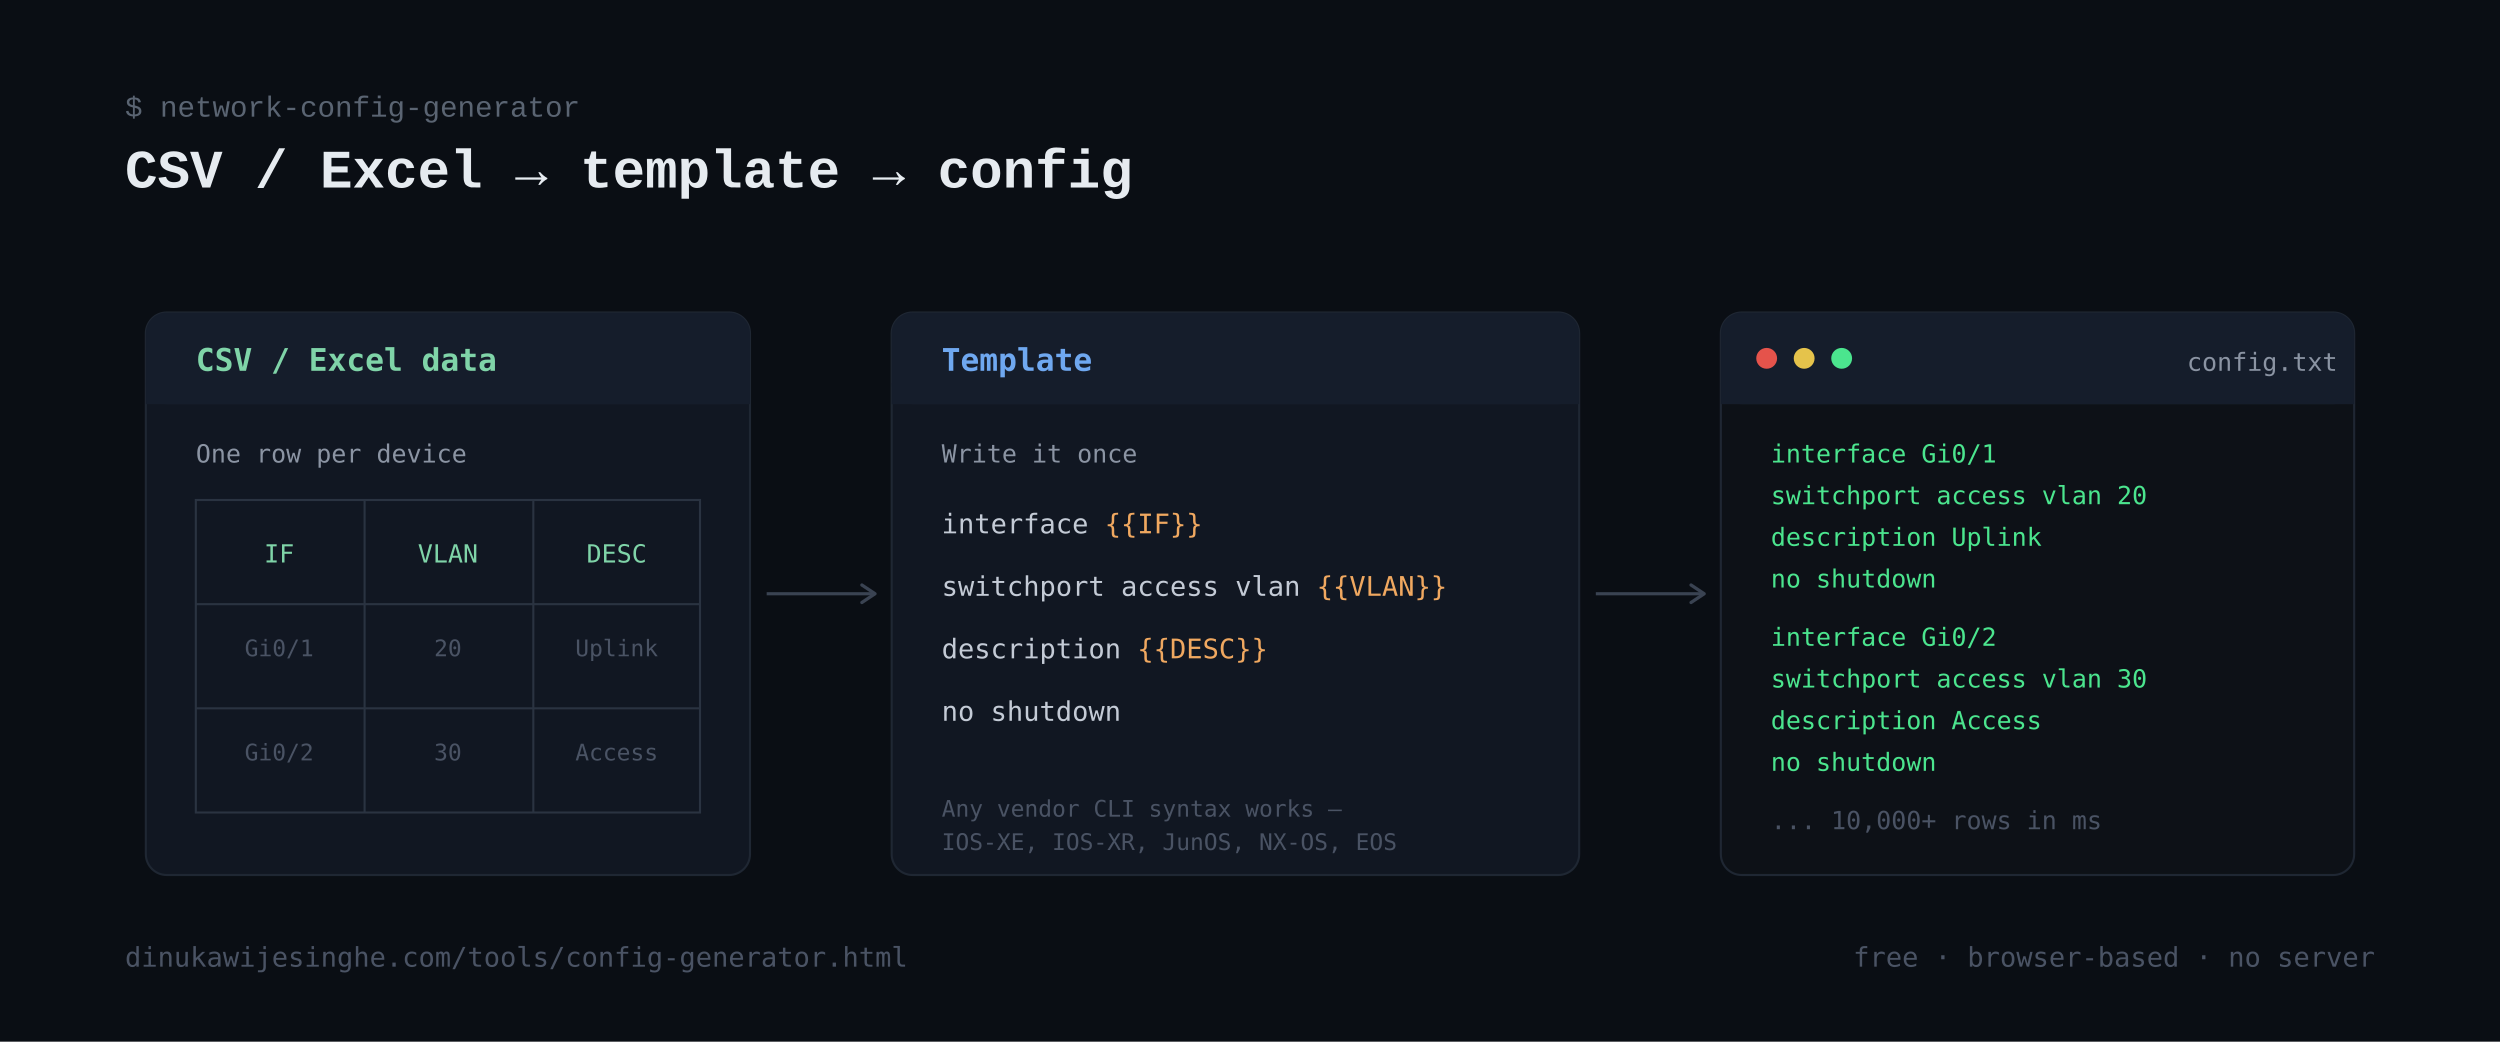
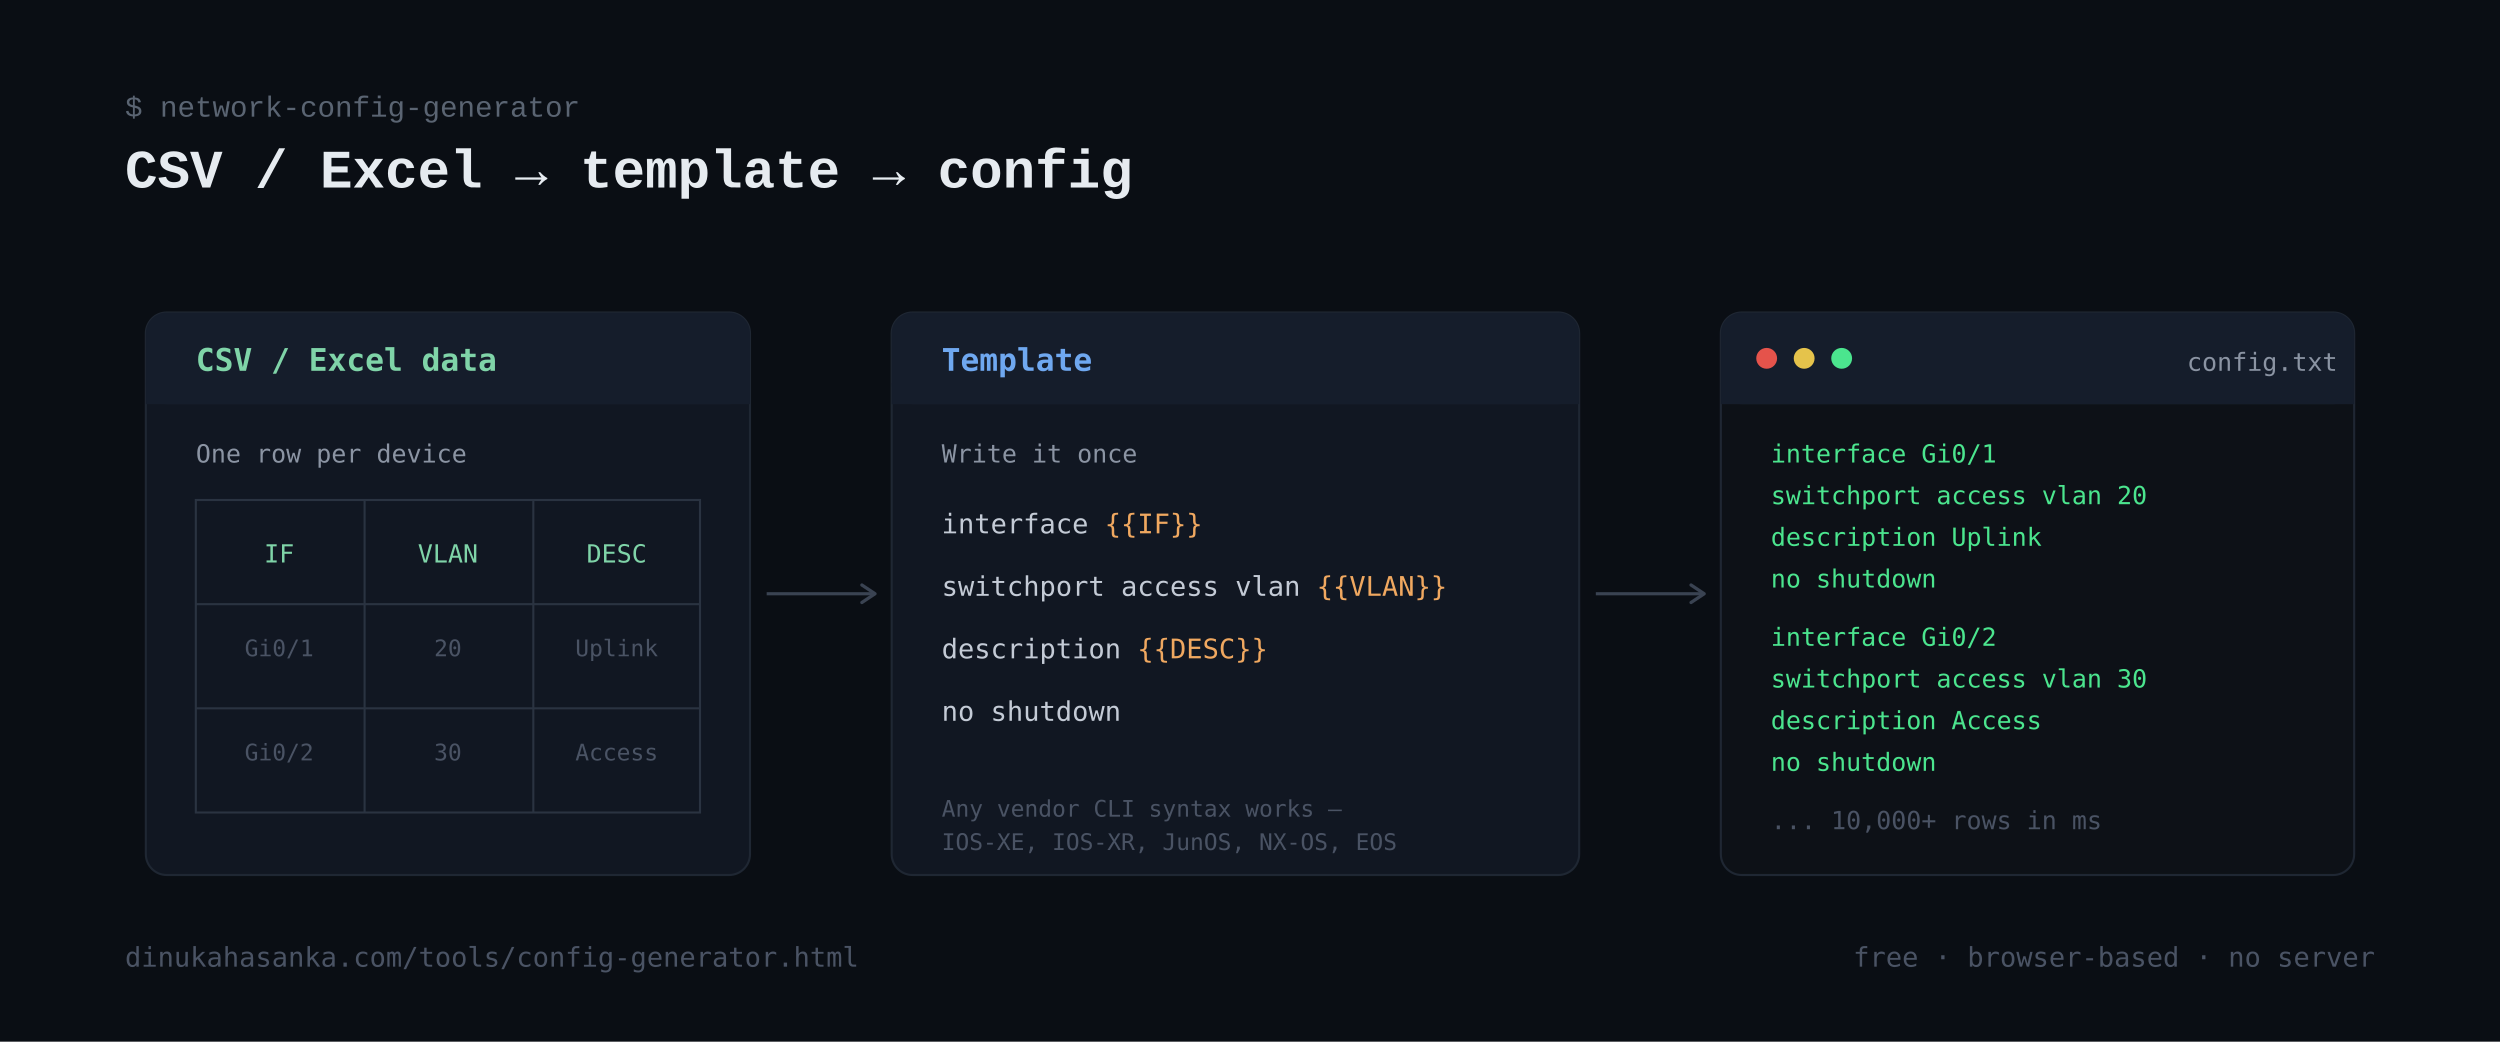
<svg xmlns="http://www.w3.org/2000/svg" width="1200" height="500" viewBox="0 0 1200 500" role="img">
  <defs>
    <marker id="arrow" viewBox="0 0 10 10" refX="8" refY="5" markerWidth="7" markerHeight="7" orient="auto-start-reverse">
      <path d="M2 1L8 5L2 9" fill="none" stroke="#3a4352" stroke-width="1.5" stroke-linecap="round" stroke-linejoin="round" />
    </marker>
  </defs>
  <rect x="0" y="0" width="1200" height="500" fill="#0a0e14" />
  <text x="60" y="56" font-family="'IBM Plex Mono', 'Courier New', monospace" font-size="14" fill="#5a6472">$ network-config-generator</text>
  <text x="60" y="90" font-family="'IBM Plex Mono', 'Courier New', monospace" font-size="26" font-weight="600" fill="#e6ebf0">CSV / Excel → template → config</text>
  <g>
    <rect x="70" y="150" width="290" height="270" rx="10" fill="#111722" stroke="#1f2733" stroke-width="1" />
    <rect x="70" y="150" width="290" height="44" rx="10" fill="#151d2b" />
    <rect x="70" y="184" width="290" height="10" fill="#151d2b" />
    <text x="94" y="178" font-family="'IBM Plex Mono', monospace" font-size="15" font-weight="600" fill="#7fd4a8">CSV / Excel data</text>
    <text x="94" y="222" font-family="'IBM Plex Mono', monospace" font-size="12" fill="#8b94a3">One row per device</text>
    <rect x="94" y="240" width="242" height="150" fill="none" stroke="#2a3341" stroke-width="1" />
    <line x1="175" y1="240" x2="175" y2="390" stroke="#2a3341" stroke-width="1" />
    <line x1="256" y1="240" x2="256" y2="390" stroke="#2a3341" stroke-width="1" />
    <line x1="94" y1="290" x2="336" y2="290" stroke="#2a3341" stroke-width="1" />
    <line x1="94" y1="340" x2="336" y2="340" stroke="#2a3341" stroke-width="1" />
    <text x="134" y="270" font-family="'IBM Plex Mono', monospace" font-size="12" fill="#7fd4a8" text-anchor="middle">IF</text>
    <text x="215" y="270" font-family="'IBM Plex Mono', monospace" font-size="12" fill="#7fd4a8" text-anchor="middle">VLAN</text>
    <text x="296" y="270" font-family="'IBM Plex Mono', monospace" font-size="12" fill="#7fd4a8" text-anchor="middle">DESC</text>
    <text x="134" y="315" font-family="'IBM Plex Mono', monospace" font-size="11" fill="#4a5364" text-anchor="middle">Gi0/1</text>
    <text x="215" y="315" font-family="'IBM Plex Mono', monospace" font-size="11" fill="#4a5364" text-anchor="middle">20</text>
    <text x="296" y="315" font-family="'IBM Plex Mono', monospace" font-size="11" fill="#4a5364" text-anchor="middle">Uplink</text>
    <text x="134" y="365" font-family="'IBM Plex Mono', monospace" font-size="11" fill="#4a5364" text-anchor="middle">Gi0/2</text>
    <text x="215" y="365" font-family="'IBM Plex Mono', monospace" font-size="11" fill="#4a5364" text-anchor="middle">30</text>
    <text x="296" y="365" font-family="'IBM Plex Mono', monospace" font-size="11" fill="#4a5364" text-anchor="middle">Access</text>
  </g>
  <line x1="368" y1="285" x2="420" y2="285" stroke="#3a4352" stroke-width="1.5" marker-end="url(#arrow)" />
  <g>
    <rect x="428" y="150" width="330" height="270" rx="10" fill="#111722" stroke="#1f2733" stroke-width="1" />
    <rect x="428" y="150" width="330" height="44" rx="10" fill="#151d2b" />
    <rect x="428" y="184" width="330" height="10" fill="#151d2b" />
    <text x="452" y="178" font-family="'IBM Plex Mono', monospace" font-size="15" font-weight="600" fill="#6fa8f0">Template</text>
    <text x="452" y="222" font-family="'IBM Plex Mono', monospace" font-size="12" fill="#8b94a3">Write it once</text>
    <text x="452" y="256" font-family="'IBM Plex Mono', monospace" font-size="13" fill="#c4cbd6">interface <tspan fill="#f0a860">{{IF}}</tspan>
    </text>
    <text x="452" y="286" font-family="'IBM Plex Mono', monospace" font-size="13" fill="#c4cbd6"> switchport access vlan <tspan fill="#f0a860">{{VLAN}}</tspan>
    </text>
    <text x="452" y="316" font-family="'IBM Plex Mono', monospace" font-size="13" fill="#c4cbd6"> description <tspan fill="#f0a860">{{DESC}}</tspan>
    </text>
    <text x="452" y="346" font-family="'IBM Plex Mono', monospace" font-size="13" fill="#c4cbd6"> no shutdown</text>
    <text x="452" y="392" font-family="'IBM Plex Mono', monospace" font-size="11" fill="#4a5364">Any vendor CLI syntax works —</text>
    <text x="452" y="408" font-family="'IBM Plex Mono', monospace" font-size="11" fill="#4a5364">IOS-XE, IOS-XR, JunOS, NX-OS, EOS</text>
  </g>
  <line x1="766" y1="285" x2="818" y2="285" stroke="#3a4352" stroke-width="1.5" marker-end="url(#arrow)" />
  <g>
    <rect x="826" y="150" width="304" height="270" rx="10" fill="#0d1117" stroke="#1f2733" stroke-width="1" />
    <rect x="826" y="150" width="304" height="44" rx="10" fill="#151d2b" />
    <rect x="826" y="184" width="304" height="10" fill="#151d2b" />
    <circle cx="848" cy="172" r="5" fill="#e5534b" />
    <circle cx="866" cy="172" r="5" fill="#e5c34b" />
    <circle cx="884" cy="172" r="5" fill="#4be58e" />
    <text x="1122" y="178" font-family="'IBM Plex Mono', monospace" font-size="12" fill="#8b94a3" text-anchor="end">config.txt</text>
    <text x="850" y="222" font-family="'IBM Plex Mono', monospace" font-size="12" fill="#4be58e">interface Gi0/1</text>
    <text x="850" y="242" font-family="'IBM Plex Mono', monospace" font-size="12" fill="#4be58e"> switchport access vlan 20</text>
    <text x="850" y="262" font-family="'IBM Plex Mono', monospace" font-size="12" fill="#4be58e"> description Uplink</text>
    <text x="850" y="282" font-family="'IBM Plex Mono', monospace" font-size="12" fill="#4be58e"> no shutdown</text>
    <text x="850" y="310" font-family="'IBM Plex Mono', monospace" font-size="12" fill="#4be58e">interface Gi0/2</text>
    <text x="850" y="330" font-family="'IBM Plex Mono', monospace" font-size="12" fill="#4be58e"> switchport access vlan 30</text>
    <text x="850" y="350" font-family="'IBM Plex Mono', monospace" font-size="12" fill="#4be58e"> description Access</text>
    <text x="850" y="370" font-family="'IBM Plex Mono', monospace" font-size="12" fill="#4be58e"> no shutdown</text>
    <text x="850" y="398" font-family="'IBM Plex Mono', monospace" font-size="12" fill="#4a5364">... 10,000+ rows in ms</text>
  </g>
-   <text x="60" y="464" font-family="'IBM Plex Mono', monospace" font-size="13" fill="#4a5364">dinukawijesinghe.com/tools/config-generator.html</text>
+   <text x="60" y="464" font-family="'IBM Plex Mono', monospace" font-size="13" fill="#4a5364">dinukahasanka.com/tools/config-generator.html</text>
  <text x="1140" y="464" font-family="'IBM Plex Mono', monospace" font-size="13" fill="#4a5364" text-anchor="end">free · browser-based · no server</text>
</svg>
